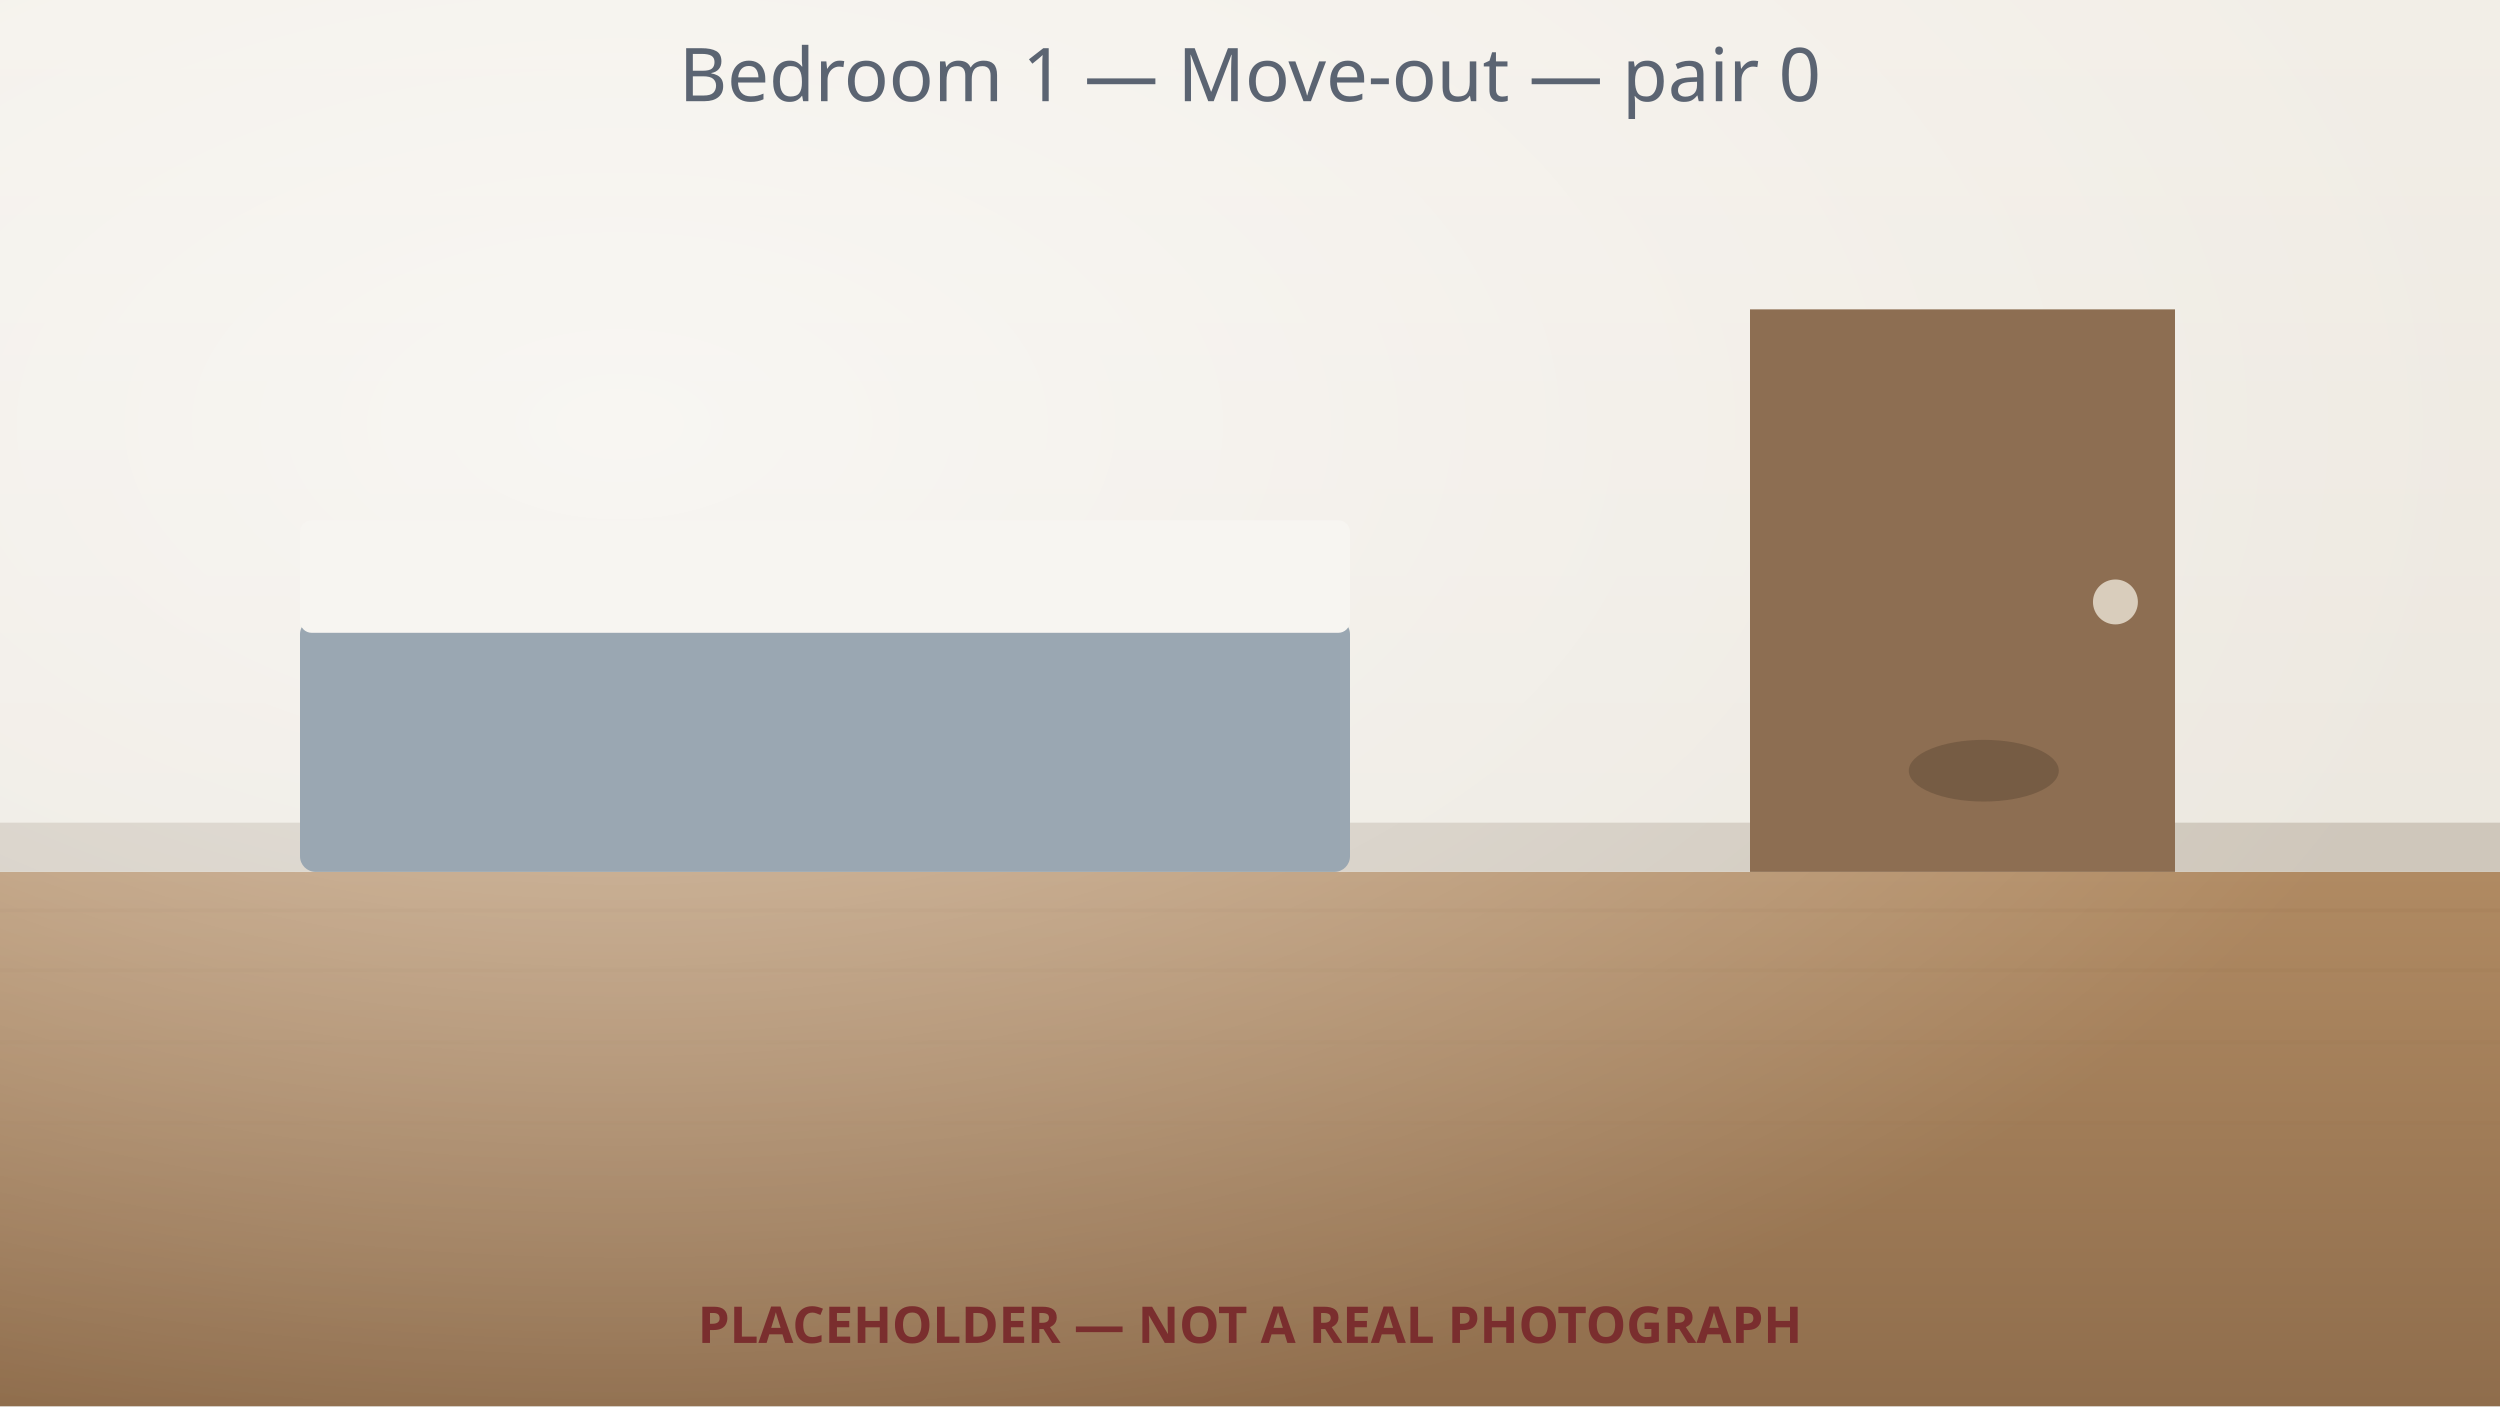
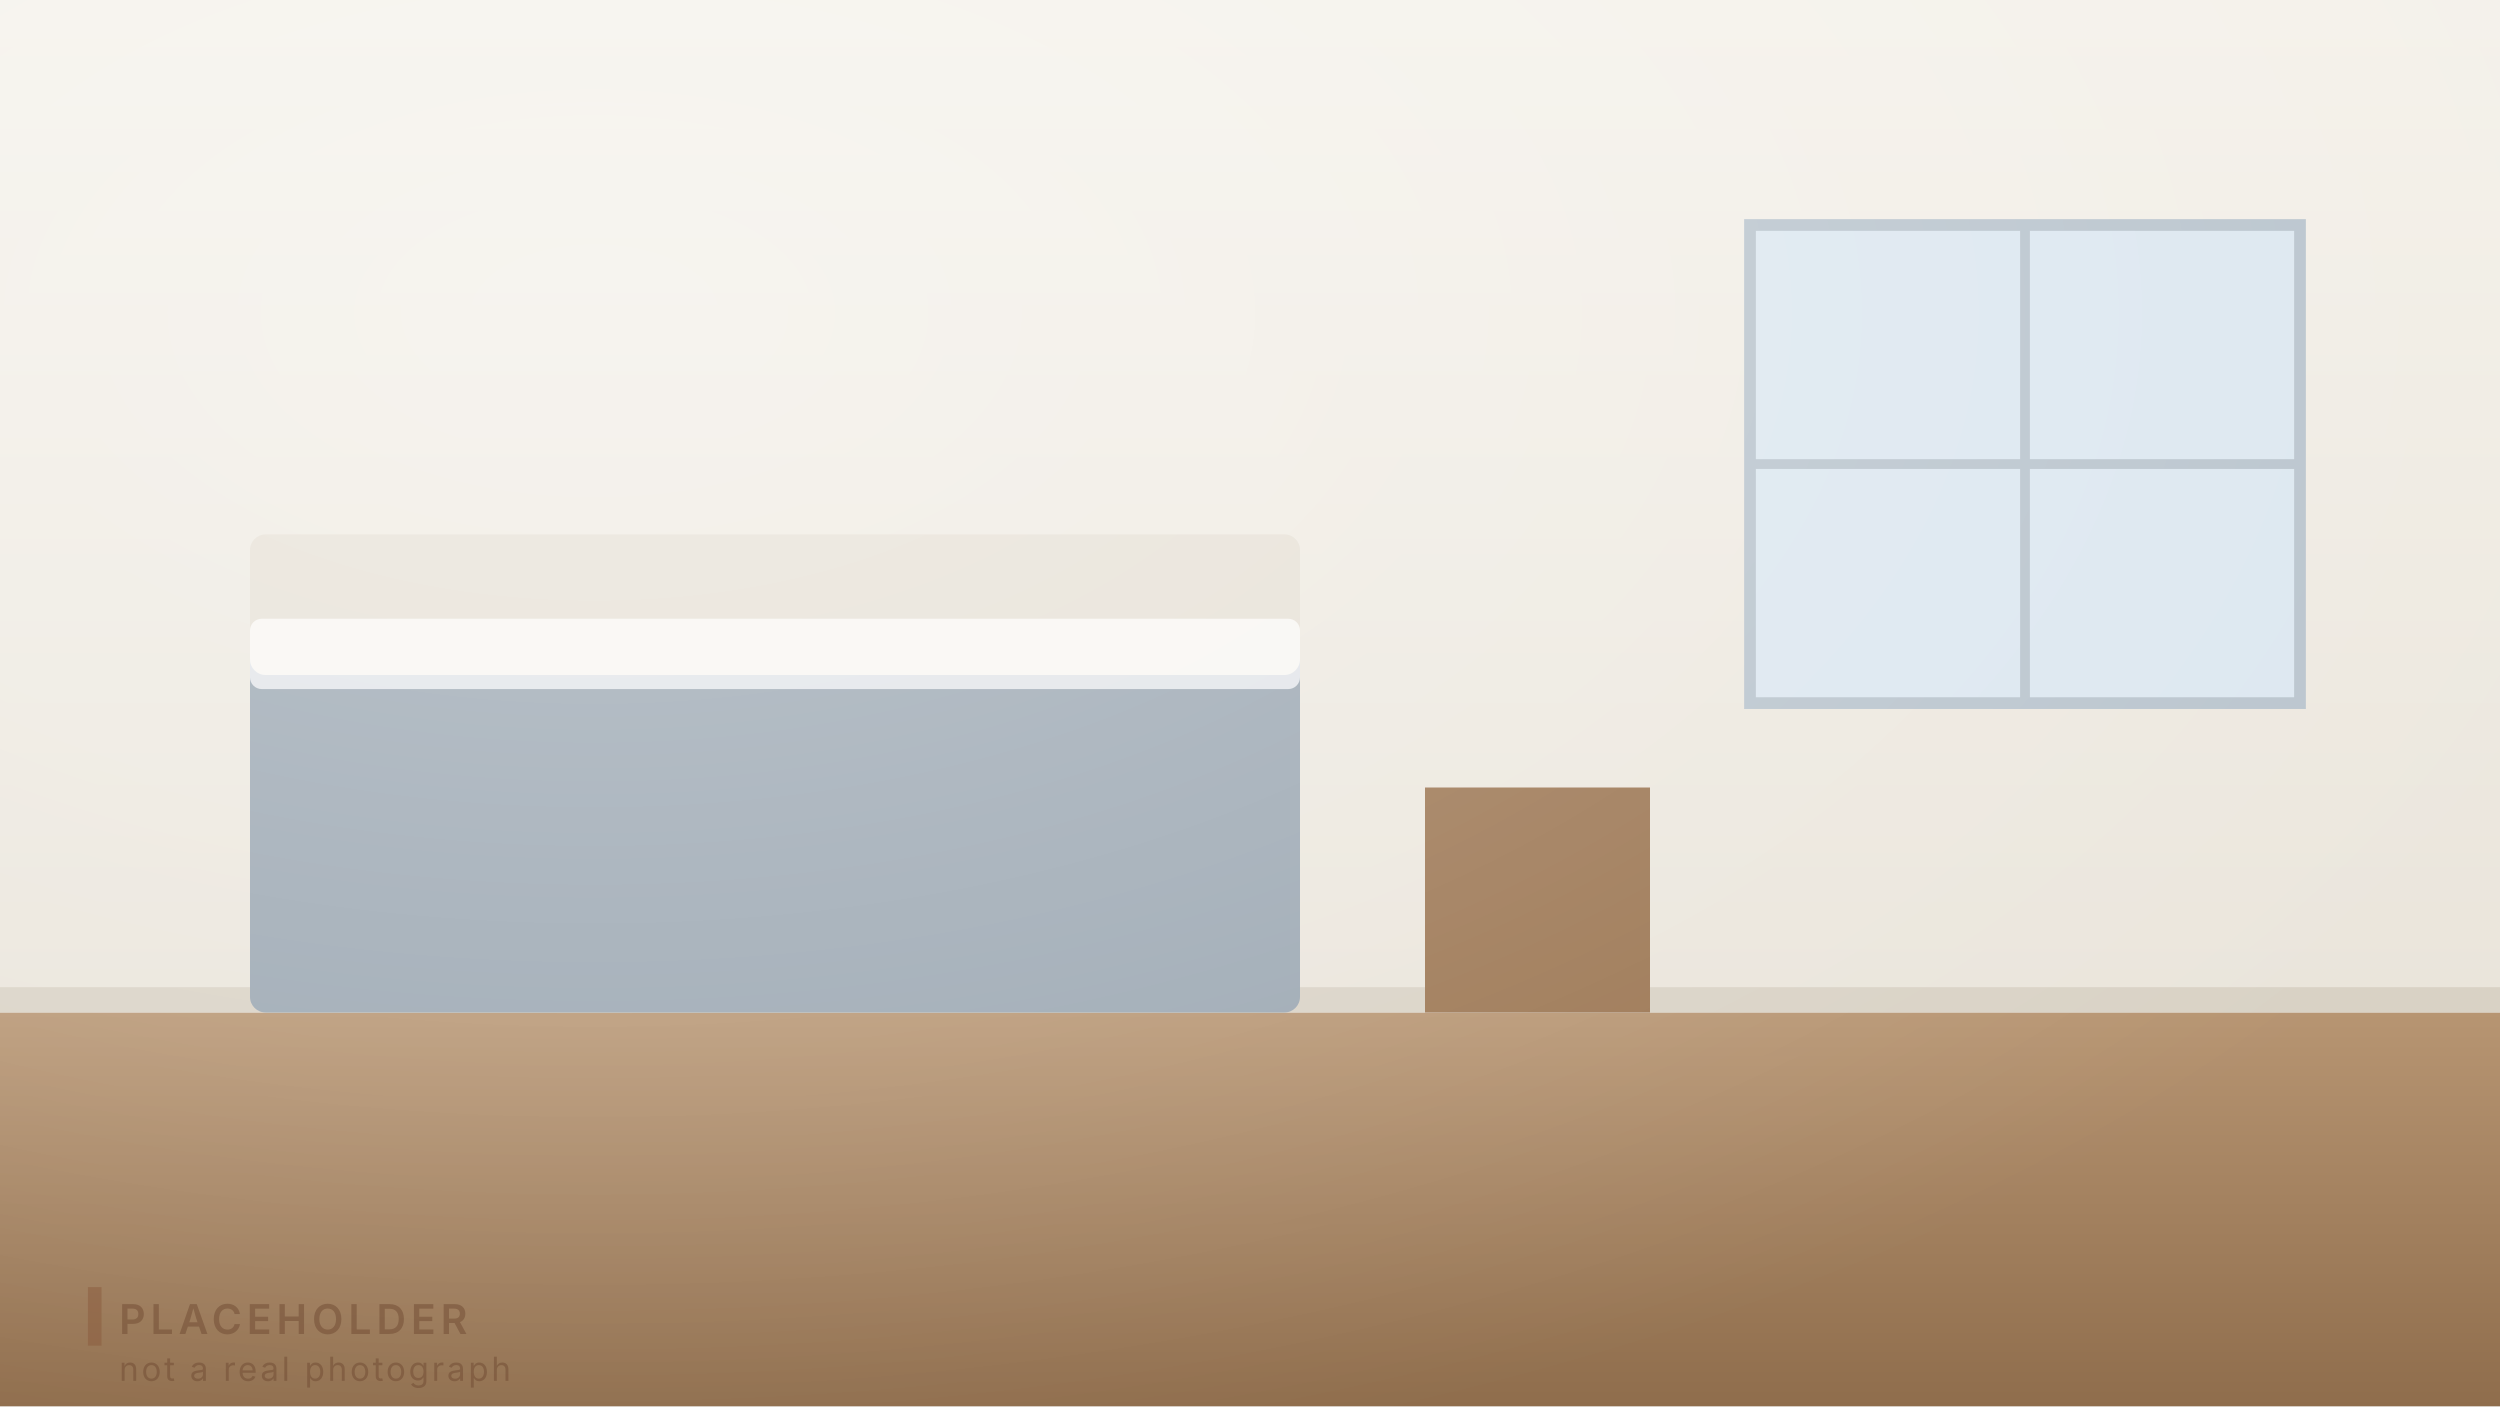
<svg xmlns="http://www.w3.org/2000/svg" width="1280" height="720" viewBox="0 0 1280 720" role="img">
  <defs>
-     <linearGradient id="wallg" x1="0" y1="0" x2="0" y2="1">
-       <stop offset="0" stop-color="#f2eee7" />
-       <stop offset="1" stop-color="#e8e3da" />
+     <linearGradient id="wall" x1="0" y1="0" x2="0" y2="1">
+       <stop offset="0" stop-color="#f4f1ea" />
+       <stop offset="1" stop-color="#e6e0d5" />
    </linearGradient>
-     <linearGradient id="floorg" x1="0" y1="0" x2="0" y2="1">
-       <stop offset="0" stop-color="#b08a62" />
+     <linearGradient id="floor" x1="0" y1="0" x2="0" y2="1">
+       <stop offset="0" stop-color="#b79572" />
      <stop offset="1" stop-color="#8f6d4c" />
    </linearGradient>
-     <radialGradient id="daylight" cx="0.25" cy="0.3" r="0.75">
-       <stop offset="0" stop-color="#ffffff" stop-opacity="0.55" />
+     <radialGradient id="day" cx="0.24" cy="0.22" r="0.85">
+       <stop offset="0" stop-color="#ffffff" stop-opacity="0.36" />
      <stop offset="1" stop-color="#ffffff" stop-opacity="0" />
    </radialGradient>
-     <radialGradient id="stain" cx="0.5" cy="0.5" r="0.5">
-       <stop offset="0" stop-color="#5a3a22" stop-opacity="0.85" />
-       <stop offset="0.6" stop-color="#6b4a2f" stop-opacity="0.55" />
-       <stop offset="1" stop-color="#6b4a2f" stop-opacity="0" />
+     <radialGradient id="mark" cx="0.5" cy="0.5" r="0.5">
+       <stop offset="0" stop-color="#5d4326" stop-opacity="0.85" />
+       <stop offset="0.6" stop-color="#6b4d2d" stop-opacity="0.45" />
+       <stop offset="1" stop-color="#6b4d2d" stop-opacity="0" />
    </radialGradient>
  </defs>
-   <rect width="1280" height="720" fill="url(#wallg)" />
-   <path d="M0 446.4 L1280.0 446.4 L1280.0 720 L0 720 Z" fill="url(#floorg)" />
-   <line x1="0" y1="466.2" x2="1280" y2="466.2" stroke="#9a765230" stroke-width="2" />
-   <line x1="0" y1="496.8" x2="1280" y2="496.8" stroke="#9a765230" stroke-width="2" />
-   <line x1="0" y1="533.6" x2="1280" y2="533.6" stroke="#9a765230" stroke-width="2" />
-   <line x1="0" y1="574.9" x2="1280" y2="574.9" stroke="#9a765230" stroke-width="2" />
-   <line x1="0" y1="620.1" x2="1280" y2="620.1" stroke="#9a765230" stroke-width="2" />
-   <line x1="0" y1="668.6" x2="1280" y2="668.6" stroke="#9a765230" stroke-width="2" />
-   <rect x="0" y="421.2" width="1280" height="25.2" fill="#cfc7bb" />
-   <rect width="1280" height="720" fill="url(#daylight)" />
-   <rect x="153.6" y="316.8" width="537.6" height="129.6" rx="8" fill="#9aa7b2" />
-   <rect x="153.6" y="266.4" width="537.6" height="57.6" rx="6" fill="#f7f5f1" />
-   <rect x="896.0" y="158.4" width="217.6" height="288.0" fill="#8d6e52" />
-   <circle cx="1083.1" cy="308.2" r="11.5" fill="#d9cdbc" />
-   <ellipse cx="1015.7" cy="394.6" rx="38.4" ry="15.8" fill="#6f563f" opacity="0.75" />
-   <text x="640" y="51.8" font-family="system-ui, sans-serif" font-size="38" fill="#5b6472" text-anchor="middle">Bedroom 1 — Move-out — pair 0</text>
-   <text x="640" y="687.6" font-family="system-ui, sans-serif" font-size="26" fill="#7a2e2e" text-anchor="middle" font-weight="600">PLACEHOLDER — NOT A REAL PHOTOGRAPH</text>
+   <rect width="1280" height="720" fill="url(#wall)" />
+   <rect y="518.4" width="1280" height="201.6" fill="url(#floor)" />
+   <rect y="505.44" width="1280" height="12.96" fill="#d9d2c5" />
+   <rect x="896" y="115.2" width="281.6" height="244.8" fill="#dce7f0" stroke="#b9c4cd" stroke-width="6" />
+   <line x1="1036.8" y1="115.2" x2="1036.8" y2="360" stroke="#b9c4cd" stroke-width="5" />
+   <line x1="896" y1="237.6" x2="1177.6" y2="237.6" stroke="#b9c4cd" stroke-width="5" />
+   <rect x="128" y="331.2" width="537.6" height="187.2" rx="8" fill="#9aa6b1" />
+   <rect x="128" y="273.6" width="537.6" height="72" rx="8" fill="#e6e0d5" />
+   <rect x="128" y="316.8" width="537.6" height="36" rx="6" fill="#ffffff" opacity="0.7" />
+   <rect x="729.6" y="403.2" width="115.2" height="115.2" fill="#9b7551" />
+   <rect width="1280" height="720" fill="url(#day)" />
+   <g opacity="0.5">
+     <rect x="45" y="659" width="7" height="30" fill="#8a5a3c" />
+     <text x="61" y="683" font-family="system-ui, -apple-system, sans-serif" font-size="21" letter-spacing="2.5" fill="#6f4a31" font-weight="600">PLACEHOLDER</text>
+     <text x="61" y="707" font-family="system-ui, -apple-system, sans-serif" font-size="17" letter-spacing="1.4" fill="#6f4a31">not a real photograph</text>
+   </g>
</svg>
